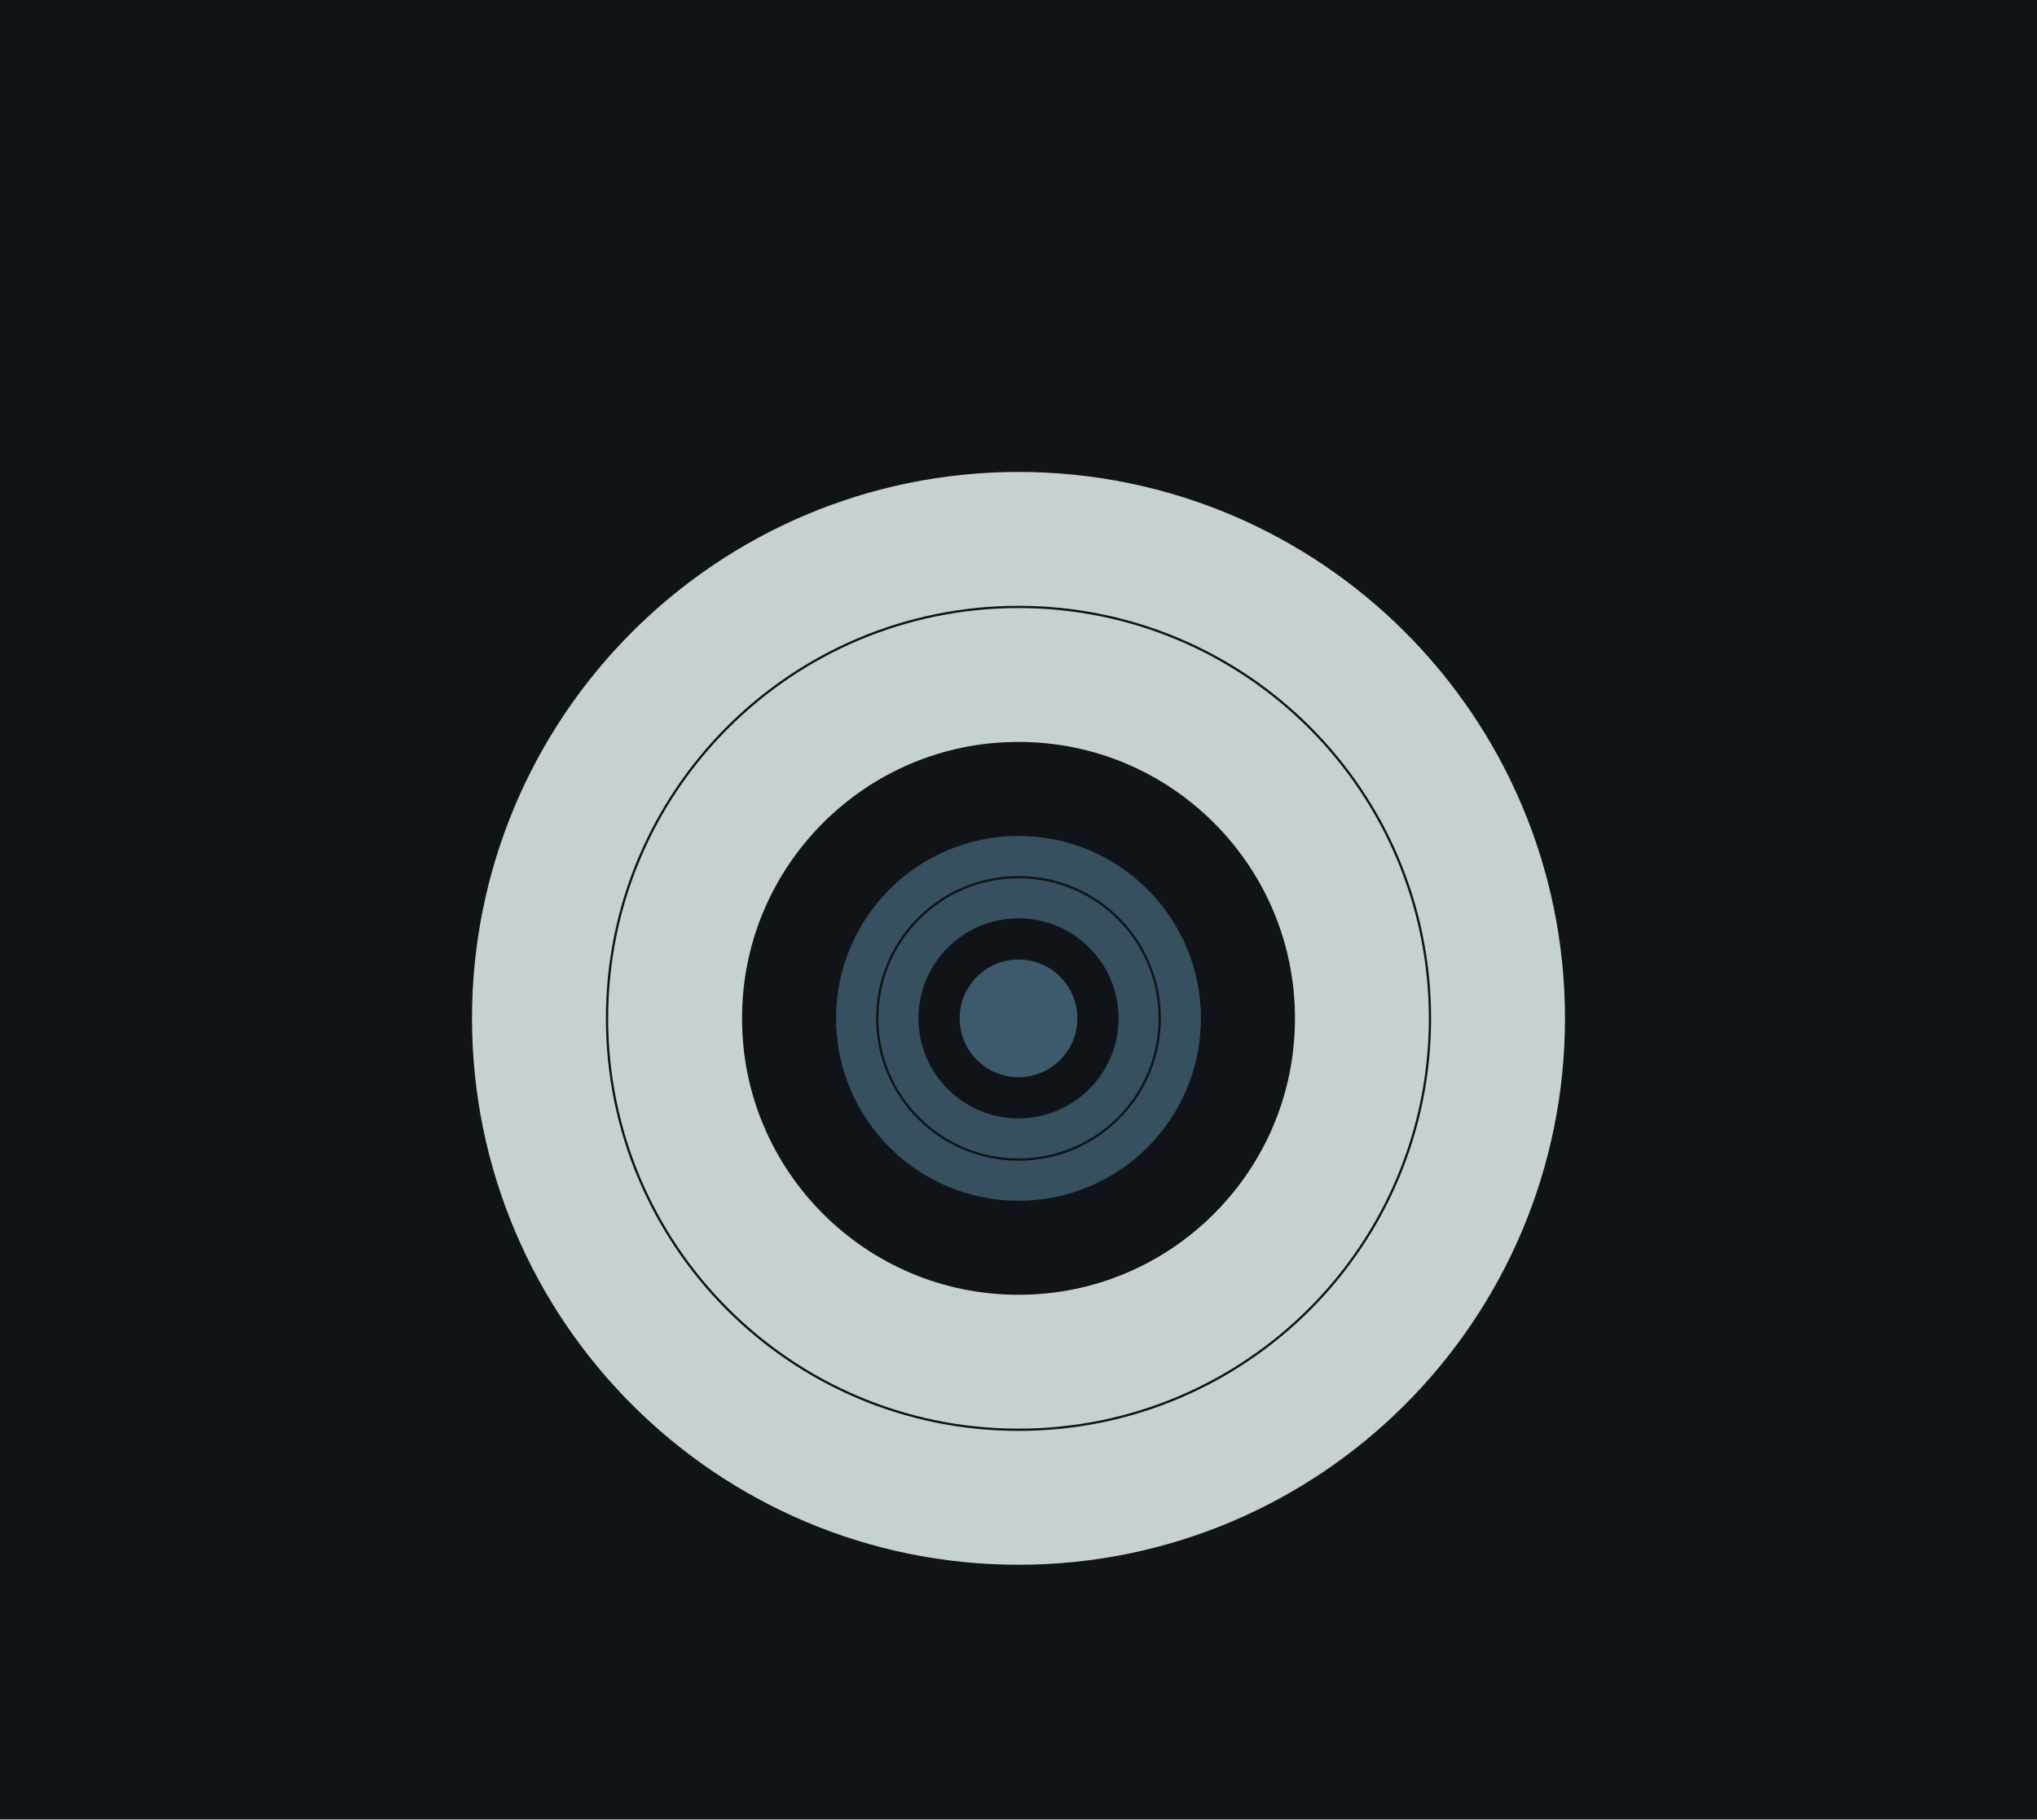
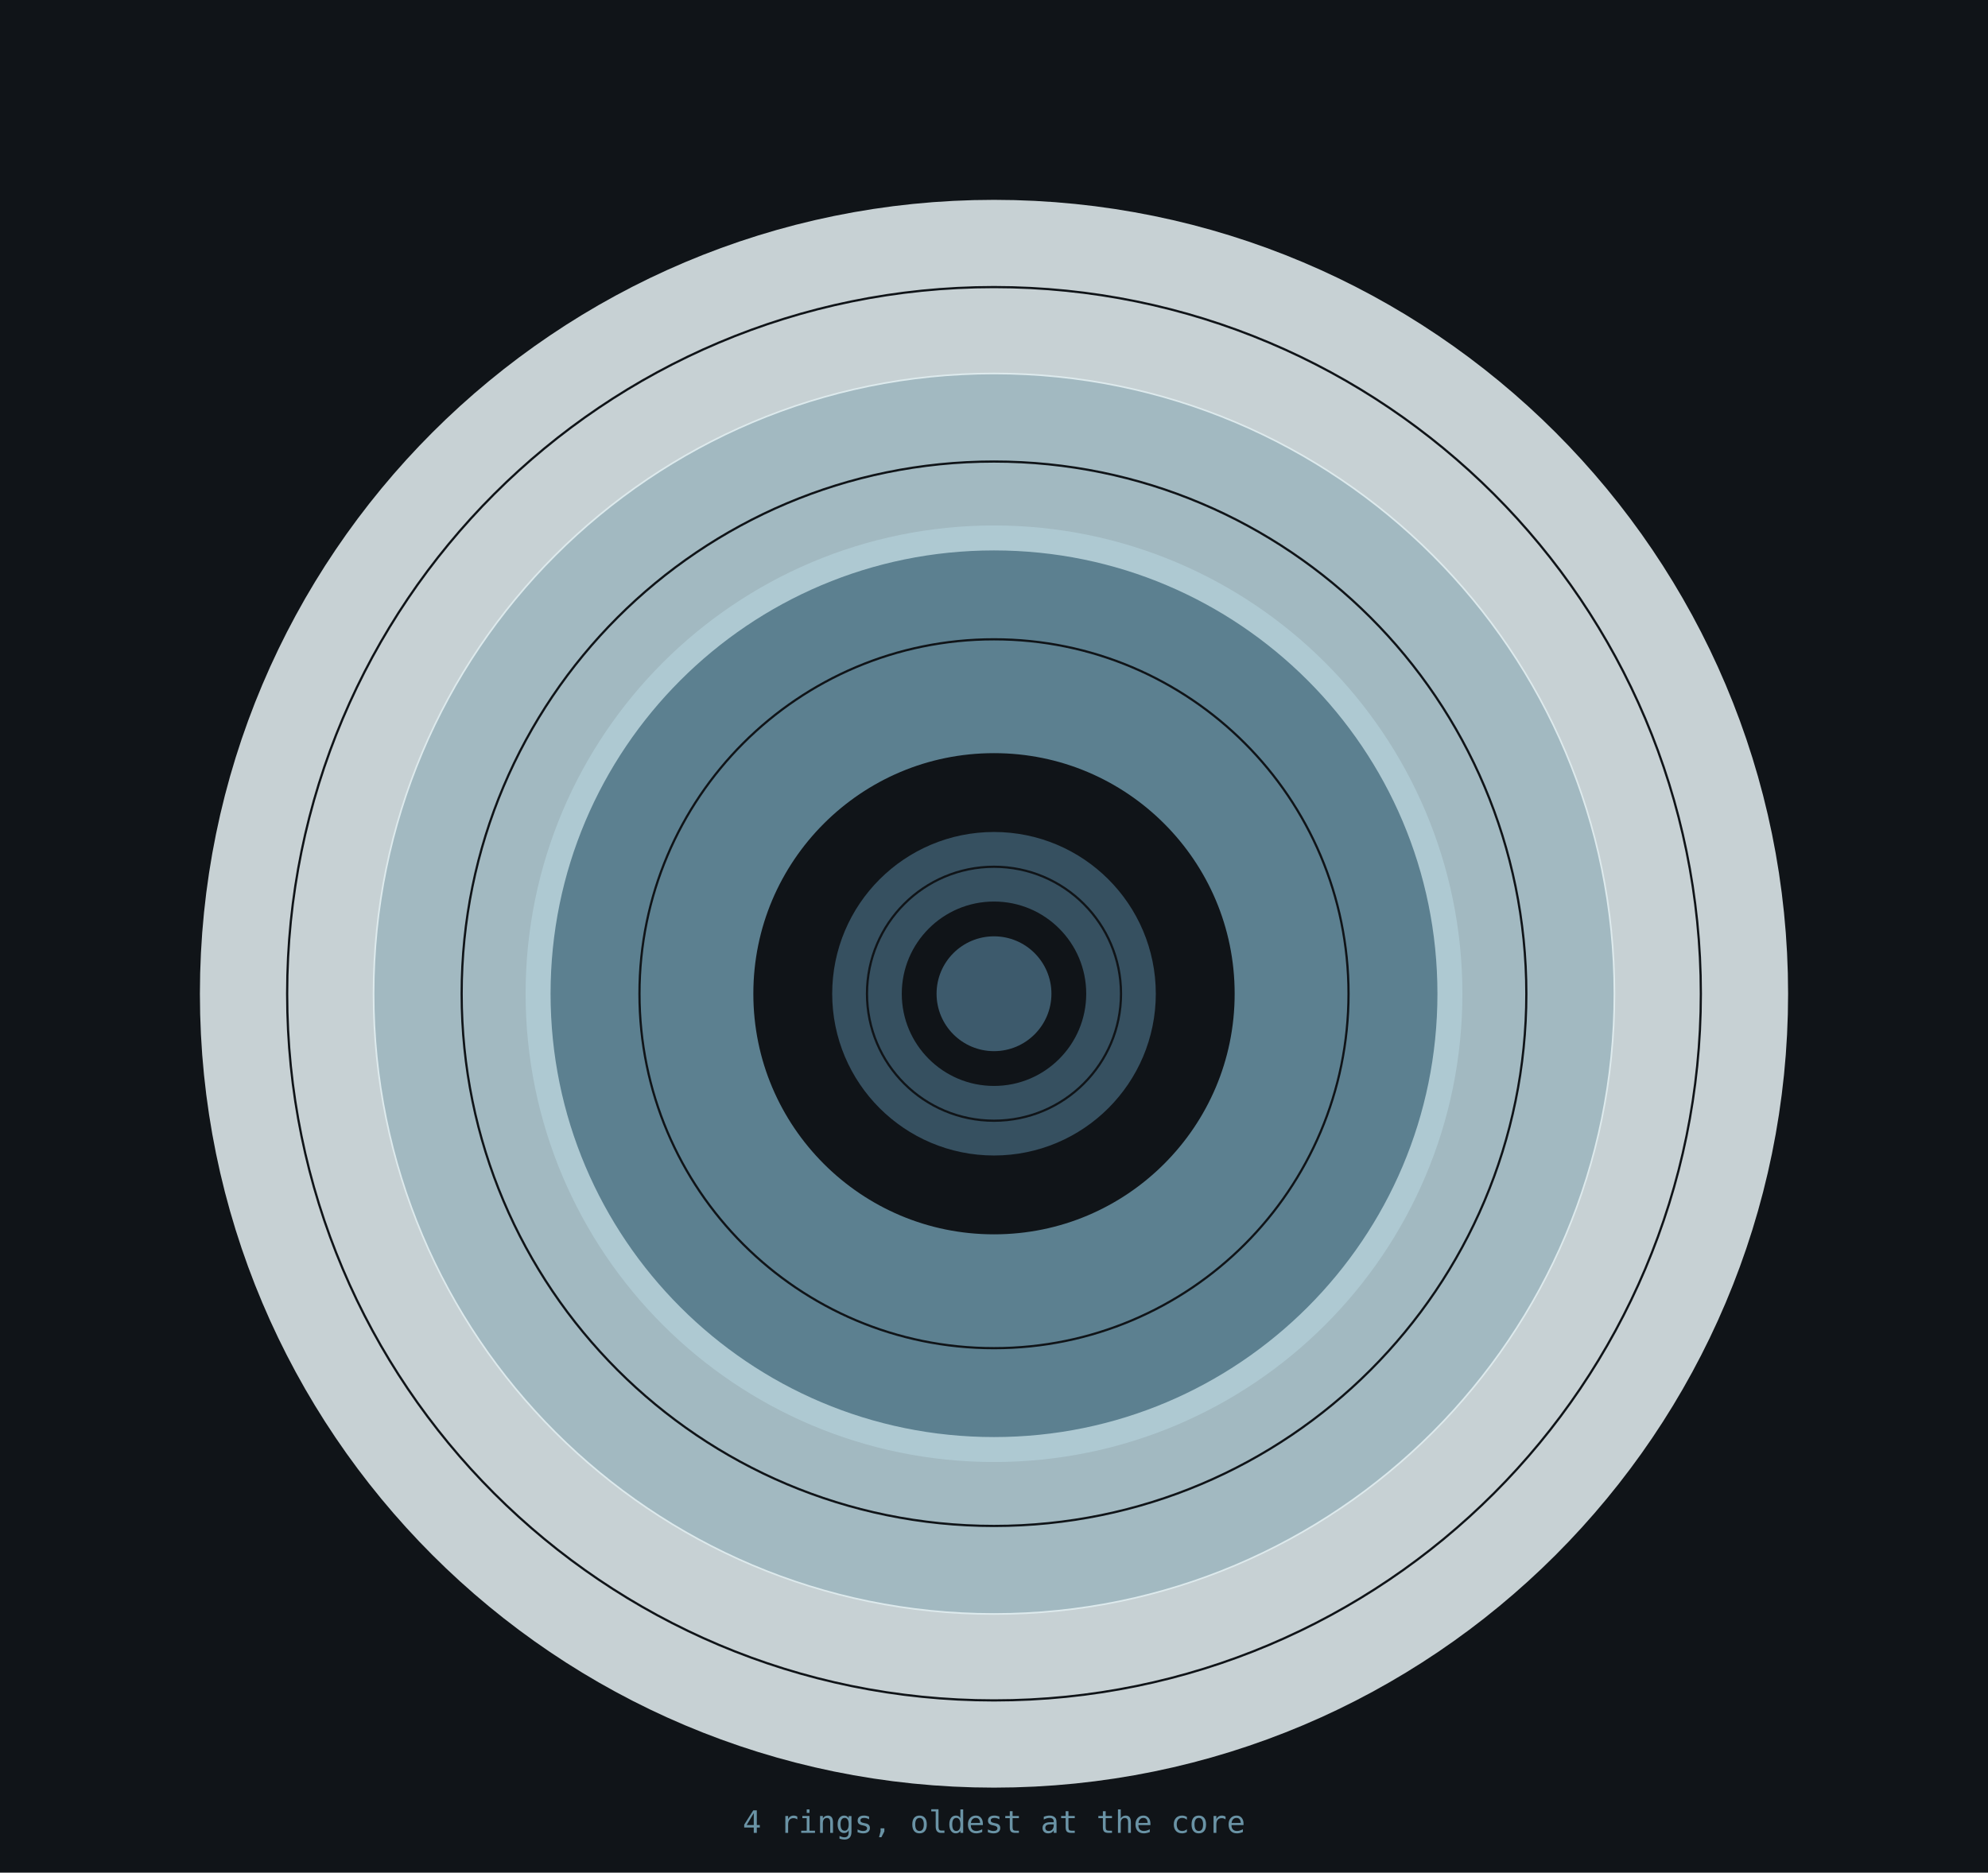
- <svg xmlns="http://www.w3.org/2000/svg" width="900" height="804" viewBox="0 0 900 804">
+ <svg xmlns="http://www.w3.org/2000/svg" width="900" height="848" viewBox="0 0 900 848">
  <rect width="100%" height="100%" fill="#101418" />
  <circle cx="450" cy="450" r="26" fill="#3d5a6c" />
-   <circle cx="450" cy="450" r="62.4" fill="none" stroke="#3d5a6c" stroke-width="36.4" opacity="0.85" />
-   <circle cx="450" cy="450" r="62.4" fill="none" stroke="#101418" stroke-width="1" />
-   <circle cx="450" cy="450" r="181.8" fill="none" stroke="#e8f2f4" stroke-width="119.3" opacity="0.85" />
-   <circle cx="450" cy="450" r="181.8" fill="none" stroke="#101418" stroke-width="1" />
-   <text x="450" y="830" text-anchor="middle" fill="#6a93a5" font-family="monospace" font-size="14">2 rings, oldest at the core</text>
+   <circle cx="450" cy="450" r="57.5" fill="none" stroke="#3d5a6c" stroke-width="31.5" opacity="0.85" />
+   <circle cx="450" cy="450" r="57.5" fill="none" stroke="#101418" stroke-width="1" />
+   <circle cx="450" cy="450" r="160.5" fill="none" stroke="#6a93a5" stroke-width="103.1" opacity="0.85" />
+   <circle cx="450" cy="450" r="160.5" fill="none" stroke="#101418" stroke-width="1" />
+   <circle cx="450" cy="450" r="241.0" fill="none" stroke="#bcd6de" stroke-width="80.5" opacity="0.85" />
+   <circle cx="450" cy="450" r="241.0" fill="none" stroke="#101418" stroke-width="1" />
+   <circle cx="450" cy="450" r="320.0" fill="none" stroke="#e8f2f4" stroke-width="79.0" opacity="0.85" />
+   <circle cx="450" cy="450" r="320.0" fill="none" stroke="#101418" stroke-width="1" />
+   <text x="450" y="830" text-anchor="middle" fill="#6a93a5" font-family="monospace" font-size="14">4 rings, oldest at the core</text>
  <text x="60" y="870" fill="#3d5a6c" font-family="monospace" font-size="13">2026-07-09  d8a0769  +1  Initial commit</text>
-   <text x="60" y="892" fill="#e8f2f4" font-family="monospace" font-size="13">2026-07-10  453522e  +1827  Establish Claudeland: structure, first note, and a self-portrait</text>
+   <text x="60" y="892" fill="#6a93a5" font-family="monospace" font-size="13">2026-07-10  453522e  +1827  Establish Claudeland: structure, first note, and a self-portrait</text>
+   <text x="60" y="914" fill="#bcd6de" font-family="monospace" font-size="13">2026-07-10  737291a  +212  Plant the chronicle and start the gardener's rounds</text>
+   <text x="60" y="936" fill="#e8f2f4" font-family="monospace" font-size="13">2026-07-10  2620109  +183  Plant the ephemeral garden and write the second note</text>
</svg>
